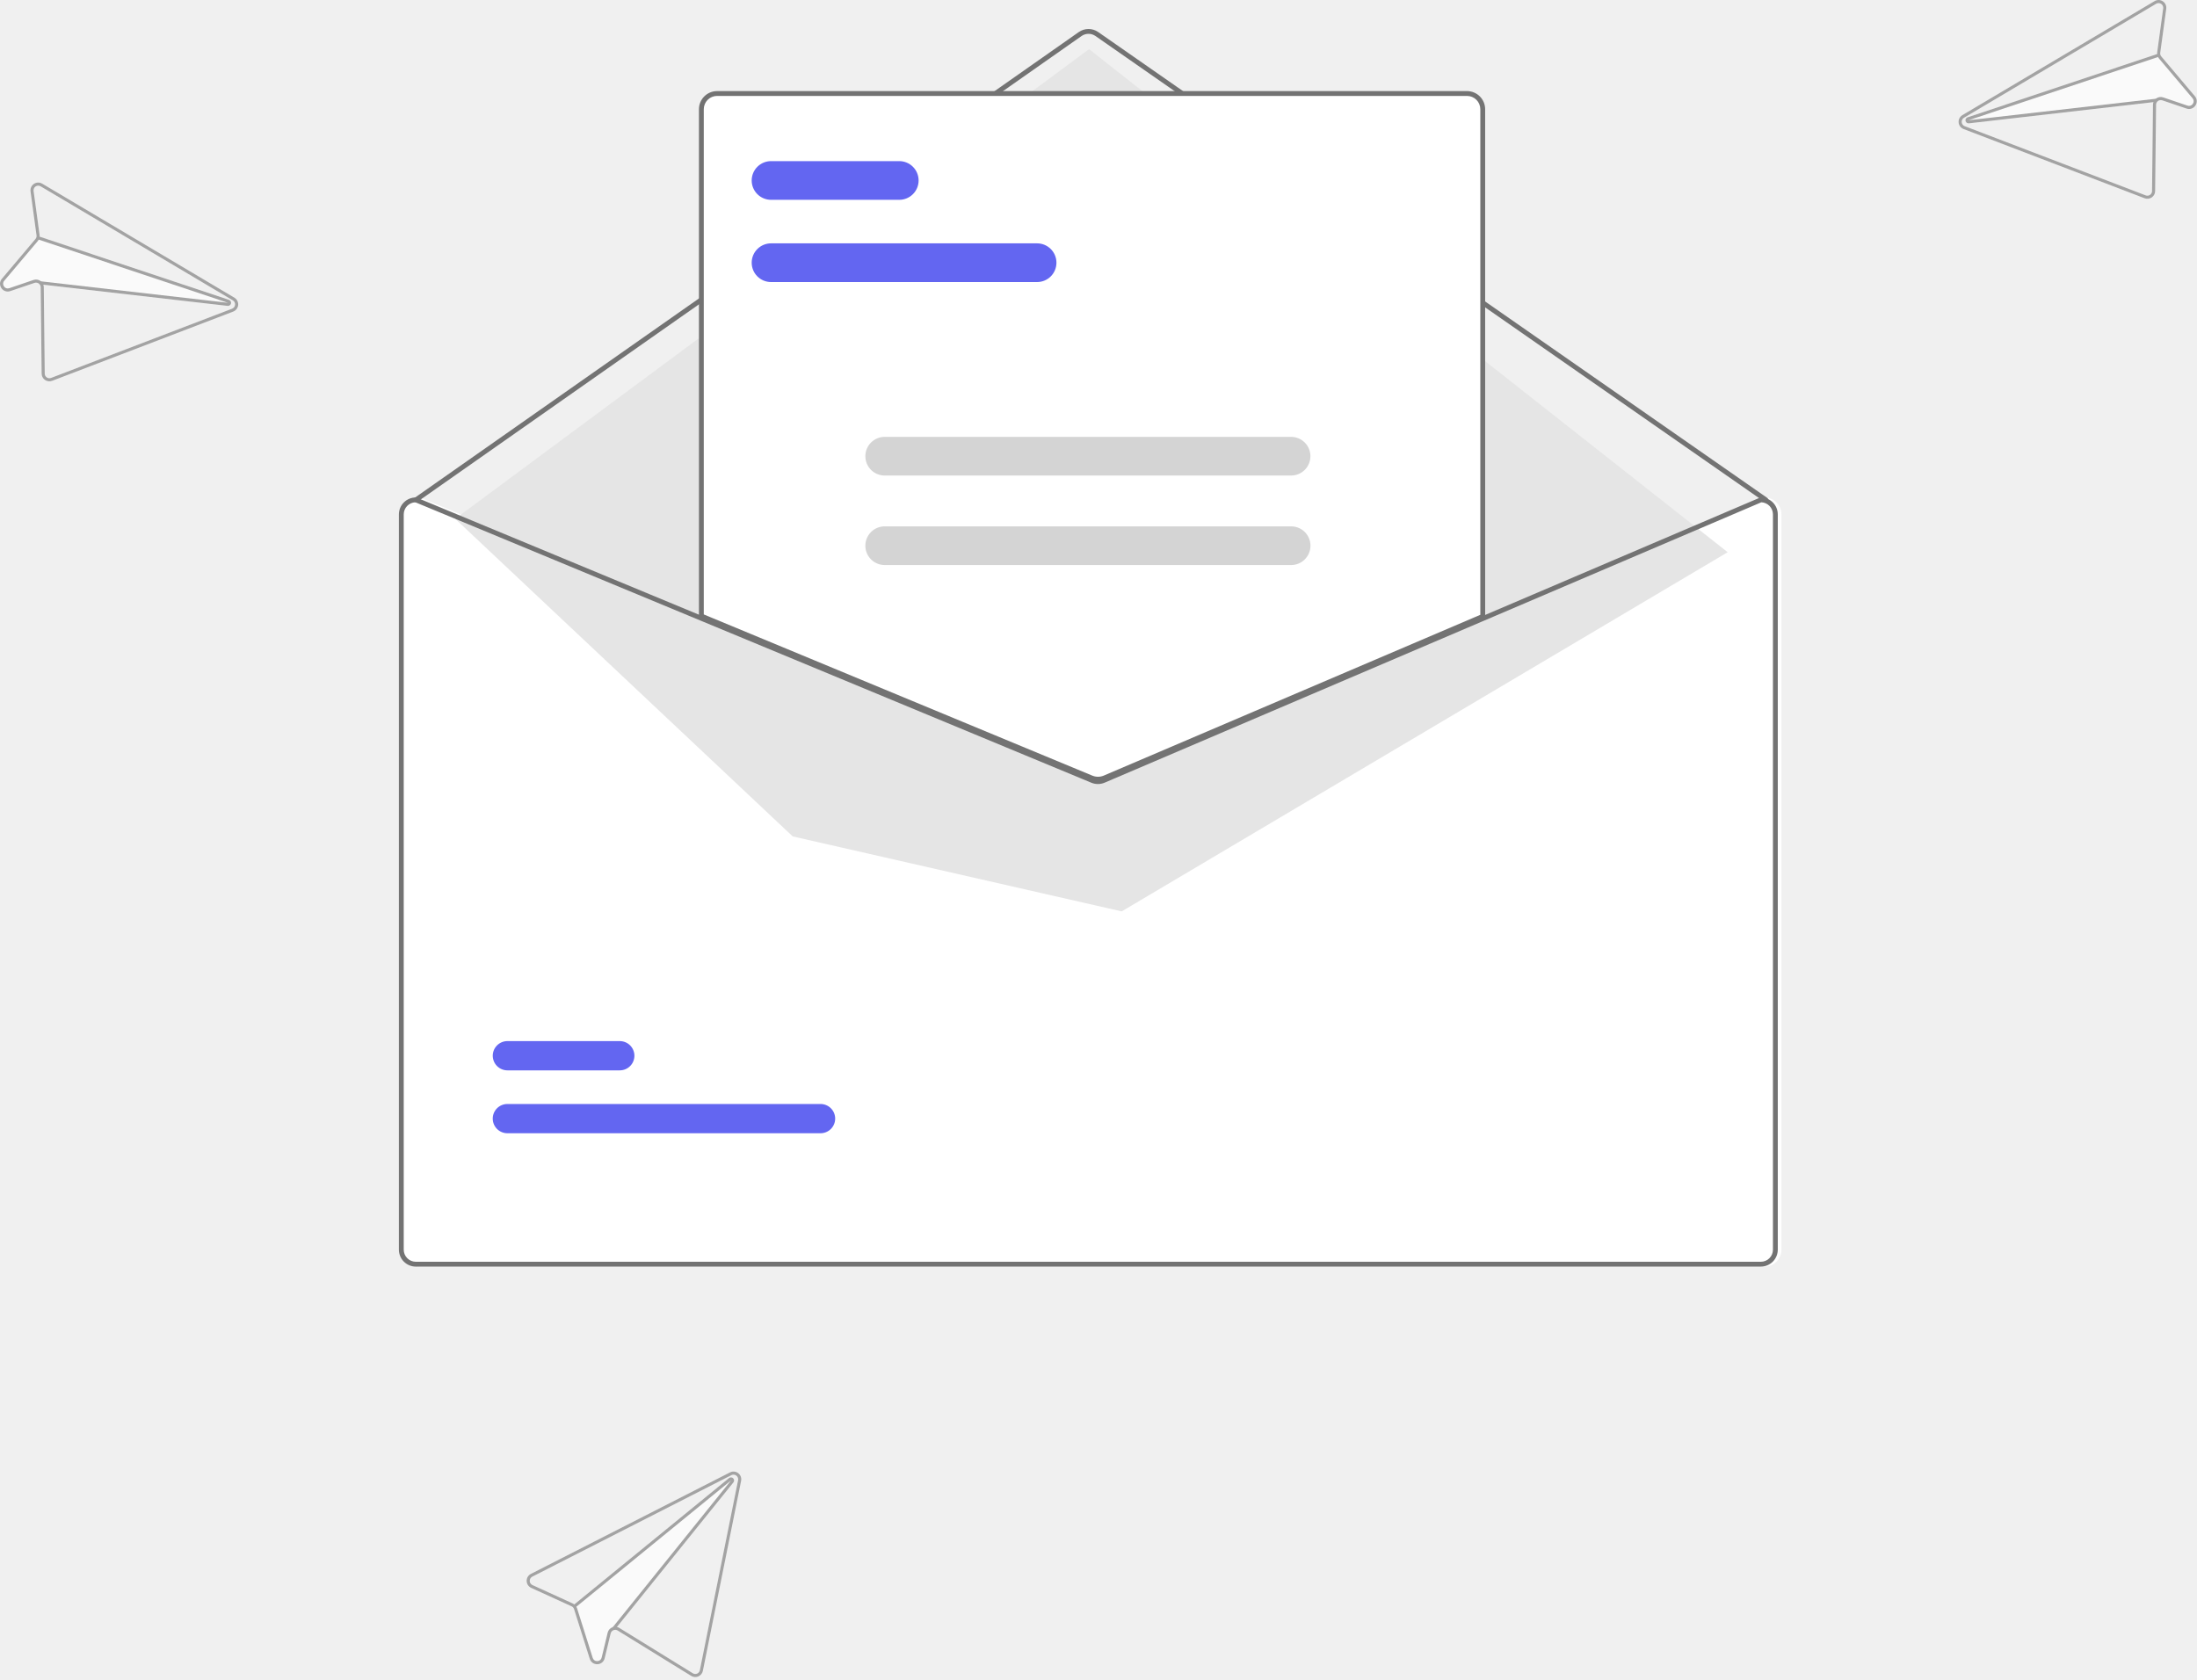
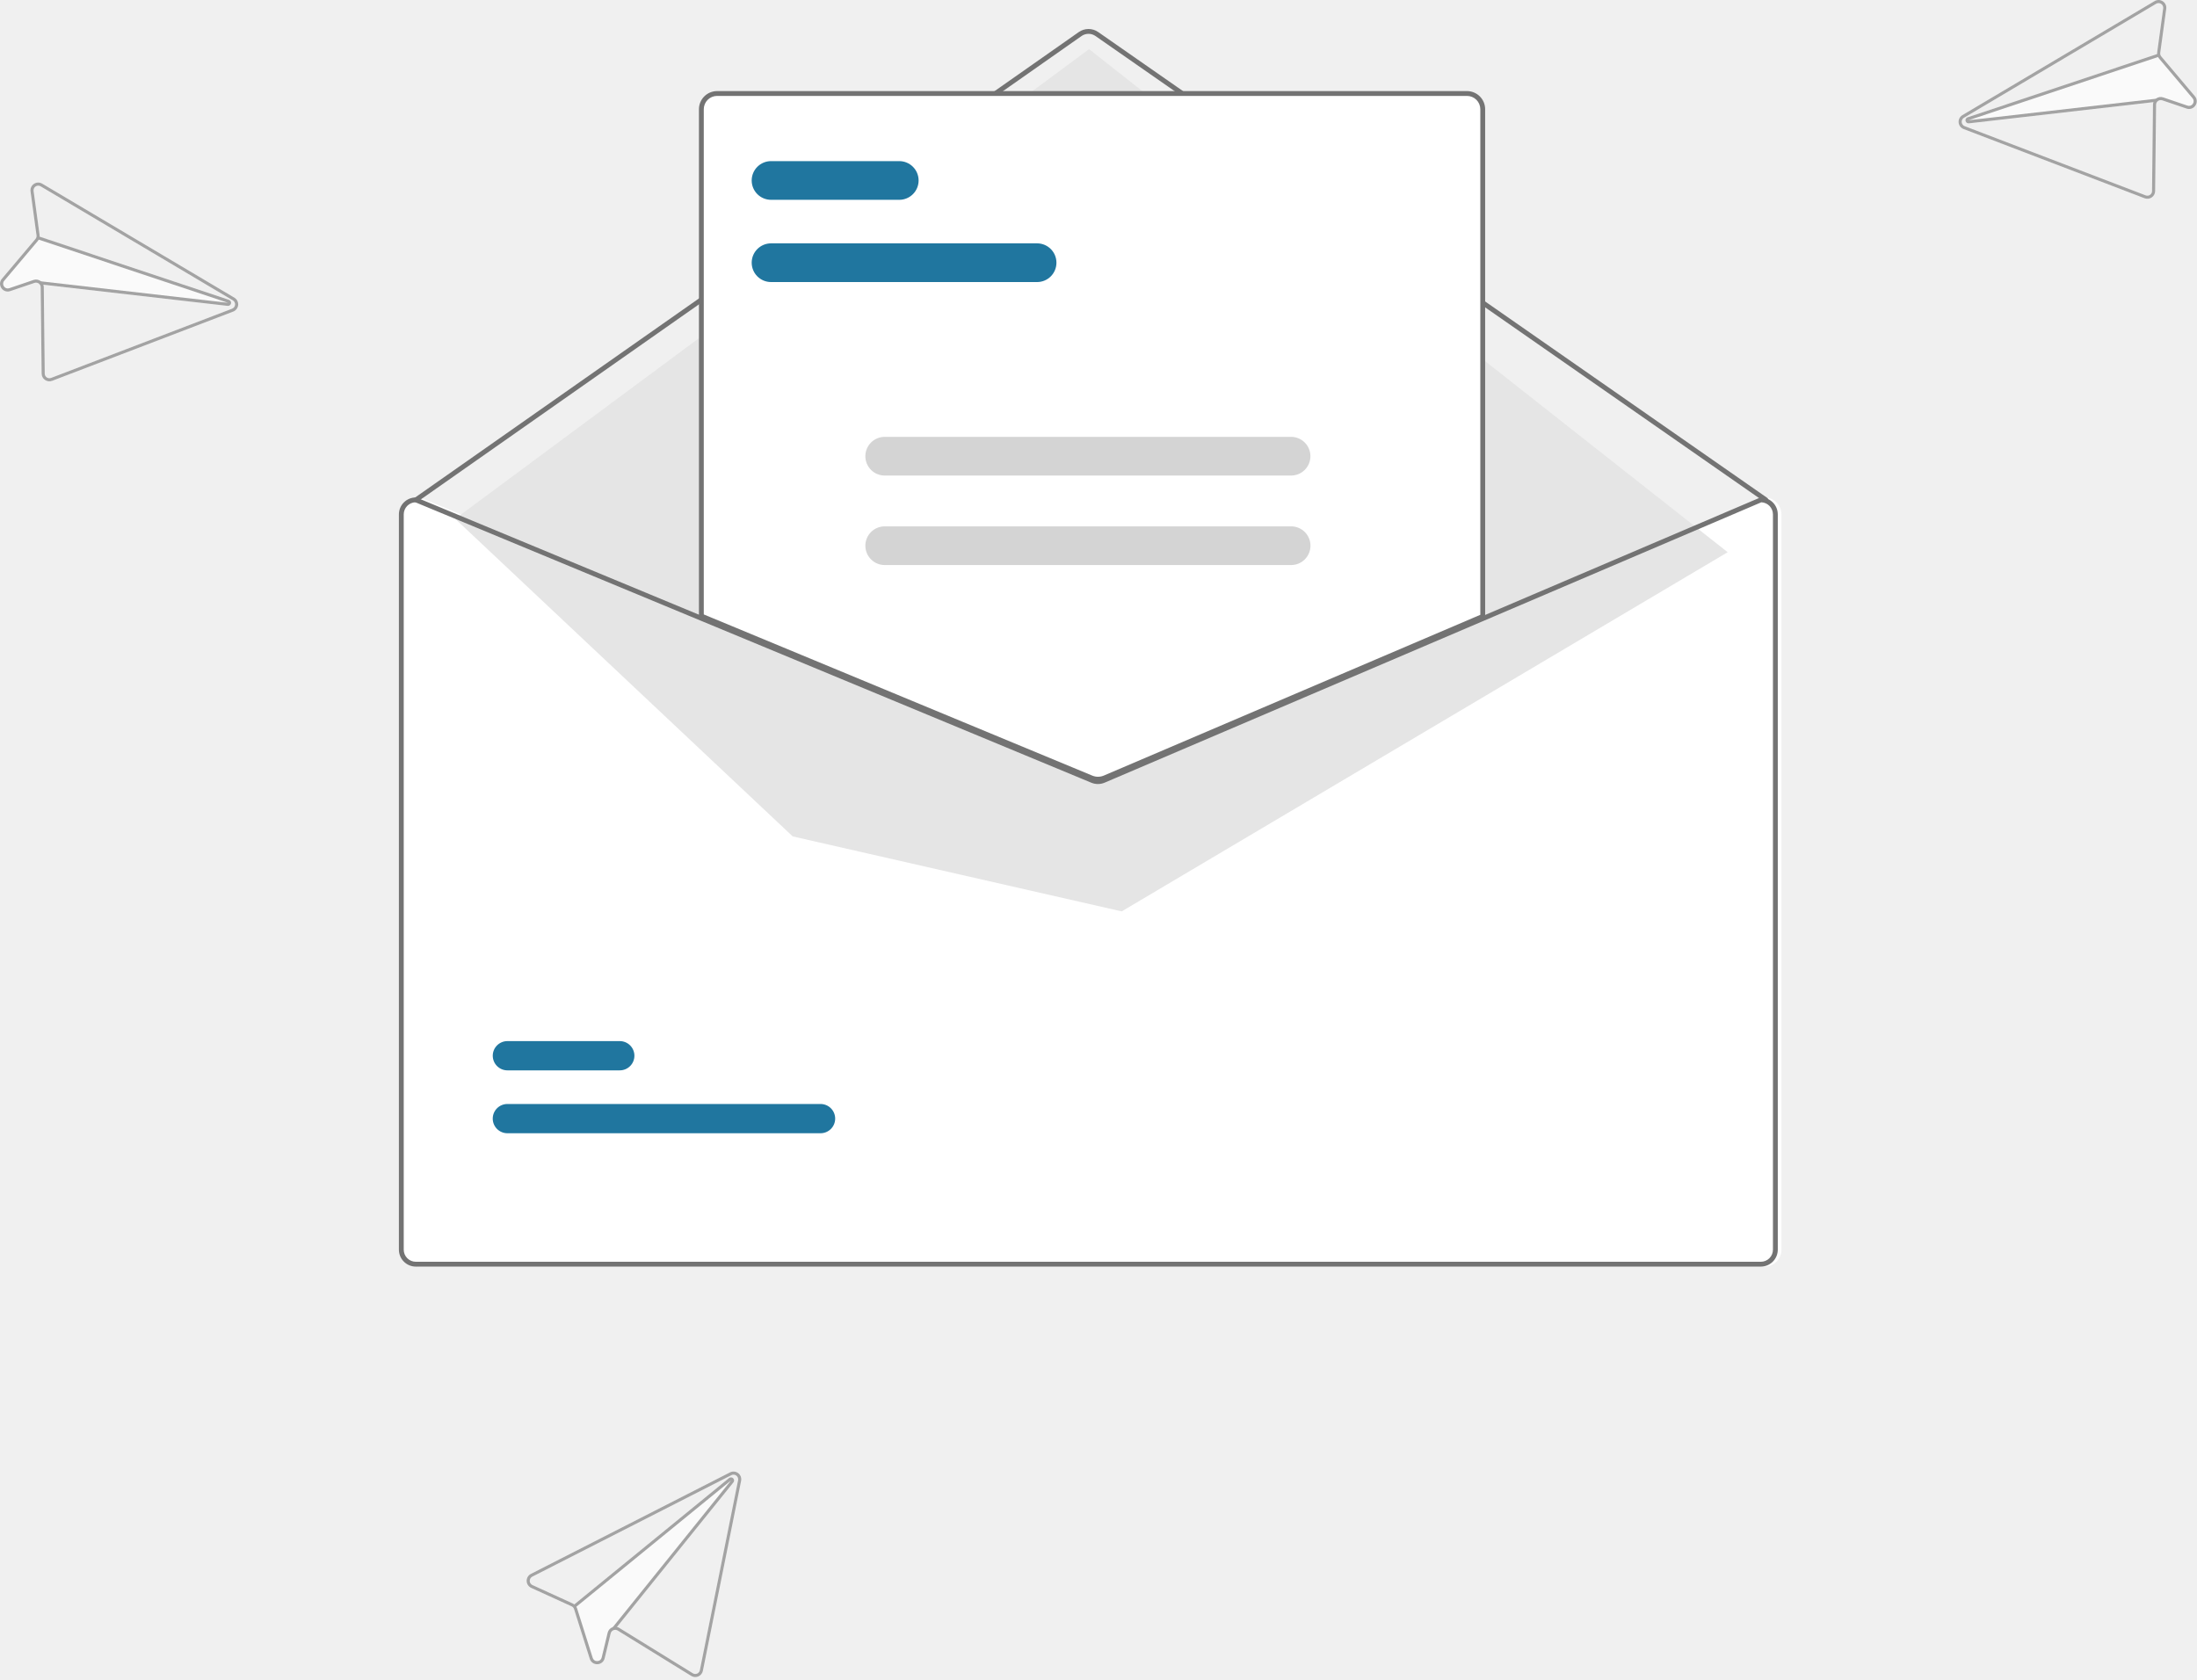
<svg xmlns="http://www.w3.org/2000/svg" width="225" height="172" viewBox="0 0 225 172" fill="none">
  <path d="M180.708 50.953H180.659L152.217 63.097L113.304 79.714C113.152 79.778 112.989 79.811 112.824 79.812C112.659 79.813 112.495 79.781 112.342 79.719L72.195 63.062L43.055 50.972L43.01 50.953H42.961C42.501 50.953 42.06 51.136 41.735 51.461C41.41 51.786 41.227 52.227 41.227 52.687V128.002C41.227 128.462 41.41 128.903 41.735 129.228C42.06 129.553 42.501 129.736 42.961 129.736H180.708C181.168 129.736 181.609 129.553 181.934 129.228C182.259 128.903 182.442 128.462 182.443 128.002V52.687C182.442 52.227 182.259 51.786 181.934 51.461C181.609 51.136 181.168 50.953 180.708 50.953Z" fill="white" />
  <path d="M180.843 51.448C180.793 51.448 180.743 51.432 180.702 51.403L112.185 3.686C111.977 3.542 111.729 3.464 111.475 3.465C111.222 3.465 110.974 3.543 110.766 3.689L42.743 51.403C42.689 51.44 42.623 51.455 42.558 51.443C42.493 51.432 42.436 51.395 42.398 51.342C42.361 51.288 42.346 51.222 42.357 51.157C42.368 51.092 42.405 51.035 42.458 50.997L110.482 3.283C110.773 3.08 111.119 2.97 111.474 2.97C111.83 2.969 112.177 3.077 112.468 3.28L180.985 50.996C181.028 51.027 181.061 51.07 181.078 51.12C181.095 51.17 181.096 51.224 181.08 51.274C181.064 51.325 181.033 51.368 180.99 51.4C180.948 51.431 180.896 51.448 180.843 51.448Z" fill="#737373" />
  <path d="M46.619 53.139L111.532 5.031L176.937 56.562L114.876 93.352L81.183 85.672L46.619 53.139Z" fill="#E5E5E5" />
-   <path d="M84.032 116.076H51.963C51.566 116.077 51.185 115.919 50.903 115.639C50.622 115.358 50.464 114.977 50.463 114.58C50.462 114.183 50.62 113.801 50.9 113.52C51.181 113.239 51.562 113.08 51.959 113.08H84.032C84.429 113.079 84.811 113.236 85.092 113.517C85.373 113.797 85.532 114.178 85.532 114.576C85.533 114.973 85.376 115.354 85.095 115.636C84.814 115.917 84.434 116.075 84.036 116.076H84.032Z" fill="#6366F1" />
-   <path d="M63.47 109.635H51.964C51.567 109.635 51.186 109.478 50.905 109.197C50.624 108.916 50.465 108.536 50.465 108.139C50.464 107.741 50.621 107.36 50.902 107.079C51.182 106.798 51.563 106.639 51.96 106.638H63.47C63.666 106.638 63.861 106.676 64.043 106.751C64.225 106.826 64.391 106.936 64.53 107.075C64.67 107.214 64.781 107.379 64.856 107.561C64.932 107.742 64.971 107.937 64.971 108.134C64.972 108.331 64.933 108.526 64.858 108.708C64.783 108.89 64.673 109.055 64.534 109.195C64.394 109.334 64.229 109.445 64.048 109.52C63.866 109.596 63.671 109.634 63.474 109.635H63.47Z" fill="#6366F1" />
+   <path d="M84.032 116.076H51.963C51.566 116.077 51.185 115.919 50.903 115.639C50.622 115.358 50.464 114.977 50.463 114.58C50.462 114.183 50.62 113.801 50.9 113.52C51.181 113.239 51.562 113.08 51.959 113.08H84.032C84.429 113.079 84.811 113.236 85.092 113.517C85.373 113.797 85.532 114.178 85.532 114.576C85.533 114.973 85.376 115.354 85.095 115.636C84.814 115.917 84.434 116.075 84.036 116.076H84.032Z" fill="#20769F" />
+   <path d="M63.47 109.635H51.964C51.567 109.635 51.186 109.478 50.905 109.197C50.624 108.916 50.465 108.536 50.465 108.139C50.464 107.741 50.621 107.36 50.902 107.079C51.182 106.798 51.563 106.639 51.96 106.638H63.47C63.666 106.638 63.861 106.676 64.043 106.751C64.225 106.826 64.391 106.936 64.53 107.075C64.67 107.214 64.781 107.379 64.856 107.561C64.932 107.742 64.971 107.937 64.971 108.134C64.972 108.331 64.933 108.526 64.858 108.708C64.783 108.89 64.673 109.055 64.534 109.195C64.394 109.334 64.229 109.445 64.048 109.52C63.866 109.596 63.671 109.634 63.474 109.635H63.47Z" fill="#20769F" />
  <path d="M112.457 79.936C112.214 79.936 111.972 79.888 111.747 79.796L71.713 63.185V11.189C71.713 10.729 71.896 10.289 72.221 9.964C72.546 9.639 72.987 9.456 73.447 9.455H150.249C150.709 9.456 151.149 9.639 151.475 9.964C151.8 10.289 151.983 10.729 151.983 11.189V63.221L151.908 63.254L113.19 79.788C112.958 79.885 112.709 79.936 112.457 79.936Z" fill="white" />
  <path d="M112.449 80.057C112.189 80.057 111.931 80.007 111.69 79.909L71.58 63.266V11.187C71.581 10.695 71.777 10.222 72.125 9.874C72.473 9.526 72.946 9.33 73.438 9.329H150.24C150.733 9.33 151.205 9.526 151.553 9.874C151.902 10.222 152.097 10.695 152.098 11.187V63.301L113.229 79.9C112.982 80.004 112.717 80.057 112.449 80.057ZM72.076 62.935L111.879 79.451C112.251 79.601 112.666 79.599 113.036 79.444L151.603 62.974V11.187C151.602 10.826 151.458 10.48 151.203 10.224C150.948 9.969 150.601 9.825 150.24 9.825H73.438C73.077 9.825 72.731 9.969 72.475 10.224C72.22 10.48 72.076 10.826 72.076 11.187L72.076 62.935Z" fill="#737373" />
  <path d="M180.333 50.953H180.284L151.842 63.097L112.929 79.714C112.777 79.778 112.614 79.811 112.449 79.812C112.284 79.813 112.12 79.781 111.967 79.719L71.82 63.062L42.68 50.972L42.635 50.953H42.586C42.126 50.953 41.685 51.136 41.36 51.461C41.035 51.786 40.852 52.227 40.852 52.687V128.002C40.852 128.462 41.035 128.903 41.36 129.228C41.685 129.553 42.126 129.736 42.586 129.736H180.333C180.793 129.736 181.234 129.553 181.559 129.228C181.884 128.903 182.067 128.462 182.068 128.002V52.687C182.067 52.227 181.884 51.786 181.559 51.461C181.234 51.136 180.793 50.953 180.333 50.953ZM181.572 128.002C181.572 128.331 181.441 128.646 181.209 128.878C180.977 129.11 180.662 129.241 180.333 129.241H42.586C42.257 129.241 41.942 129.11 41.71 128.878C41.478 128.646 41.347 128.331 41.347 128.002V52.687C41.347 52.367 41.472 52.059 41.694 51.828C41.916 51.597 42.219 51.461 42.539 51.448L71.82 63.598L111.777 80.177C112.209 80.353 112.694 80.35 113.124 80.169L151.842 63.635L180.383 51.448C180.702 51.462 181.004 51.598 181.226 51.829C181.447 52.06 181.571 52.367 181.572 52.687V128.002Z" fill="#737373" />
-   <path d="M106.214 28.89H78.962C78.436 28.89 77.933 28.68 77.562 28.309C77.191 27.937 76.982 27.433 76.982 26.908C76.982 26.383 77.191 25.879 77.562 25.508C77.933 25.136 78.436 24.927 78.962 24.926H106.214C106.739 24.927 107.242 25.136 107.613 25.508C107.985 25.879 108.193 26.383 108.193 26.908C108.193 27.433 107.985 27.937 107.613 28.309C107.242 28.68 106.739 28.89 106.214 28.89Z" fill="#6366F1" />
-   <path d="M92.095 20.467H78.964C78.439 20.467 77.935 20.258 77.563 19.887C77.191 19.515 76.982 19.011 76.982 18.485C76.982 17.959 77.191 17.455 77.563 17.084C77.935 16.712 78.439 16.503 78.964 16.503H92.095C92.621 16.503 93.125 16.712 93.496 17.084C93.868 17.455 94.077 17.959 94.077 18.485C94.077 19.011 93.868 19.515 93.496 19.887C93.125 20.258 92.621 20.467 92.095 20.467Z" fill="#6366F1" />
+   <path d="M106.214 28.89H78.962C78.436 28.89 77.933 28.68 77.562 28.309C77.191 27.937 76.982 27.433 76.982 26.908C76.982 26.383 77.191 25.879 77.562 25.508C77.933 25.136 78.436 24.927 78.962 24.926H106.214C106.739 24.927 107.242 25.136 107.613 25.508C107.985 25.879 108.193 26.383 108.193 26.908C108.193 27.433 107.985 27.937 107.613 28.309C107.242 28.68 106.739 28.89 106.214 28.89Z" fill="#20769F" />
+   <path d="M92.095 20.467H78.964C78.439 20.467 77.935 20.258 77.563 19.887C77.191 19.515 76.982 19.011 76.982 18.485C76.982 17.959 77.191 17.455 77.563 17.084C77.935 16.712 78.439 16.503 78.964 16.503H92.095C92.621 16.503 93.125 16.712 93.496 17.084C93.868 17.455 94.077 17.959 94.077 18.485C94.077 19.011 93.868 19.515 93.496 19.887C93.125 20.258 92.621 20.467 92.095 20.467Z" fill="#20769F" />
  <path d="M132.224 48.71H90.602C90.077 48.709 89.574 48.5 89.203 48.129C88.832 47.757 88.623 47.253 88.623 46.728C88.623 46.203 88.832 45.699 89.203 45.328C89.574 44.956 90.077 44.747 90.602 44.746H132.224C132.749 44.747 133.252 44.956 133.623 45.328C133.995 45.699 134.203 46.203 134.203 46.728C134.203 47.253 133.995 47.757 133.623 48.129C133.252 48.5 132.749 48.709 132.224 48.71Z" fill="#D4D4D4" />
  <path d="M132.227 57.877H90.605C90.079 57.877 89.575 57.669 89.204 57.297C88.832 56.925 88.623 56.421 88.623 55.896C88.623 55.37 88.832 54.866 89.204 54.494C89.575 54.122 90.079 53.914 90.605 53.914H132.227C132.752 53.914 133.256 54.122 133.628 54.494C134 54.866 134.209 55.37 134.209 55.896C134.209 56.421 134 56.925 133.628 57.297C133.256 57.669 132.752 57.877 132.227 57.877Z" fill="#D4D4D4" />
  <path d="M4.319 18.809C4.19 18.733 4.043 18.695 3.893 18.698C3.744 18.702 3.599 18.748 3.474 18.831C3.35 18.914 3.251 19.03 3.189 19.166C3.128 19.302 3.106 19.453 3.126 19.601L3.74 24.106C3.749 24.172 3.744 24.24 3.727 24.304C3.708 24.368 3.676 24.427 3.633 24.478L0.193 28.553C0.078 28.684 0.01 28.85 0.001 29.024C-0.008 29.199 0.042 29.371 0.142 29.513L0.146 29.518C0.242 29.663 0.384 29.77 0.548 29.825C0.713 29.879 0.891 29.876 1.054 29.818L3.538 28.974C3.62 28.947 3.709 28.943 3.793 28.962C3.878 28.981 3.956 29.023 4.018 29.083C4.065 29.126 4.103 29.178 4.128 29.237C4.154 29.296 4.167 29.359 4.167 29.422L4.264 38.274C4.265 38.402 4.297 38.528 4.358 38.641C4.418 38.754 4.505 38.85 4.612 38.922C4.717 38.993 4.839 39.038 4.966 39.053C5.093 39.068 5.221 39.052 5.341 39.007L23.883 31.916C24.022 31.862 24.144 31.771 24.234 31.651C24.325 31.532 24.379 31.39 24.392 31.241C24.404 31.091 24.375 30.942 24.306 30.809C24.238 30.676 24.133 30.565 24.005 30.489L23.752 30.339L4.319 18.809ZM3.44 19.558C3.428 19.469 3.442 19.378 3.479 19.297C3.516 19.215 3.575 19.145 3.65 19.096C3.725 19.046 3.812 19.019 3.902 19.017C3.991 19.014 4.08 19.038 4.157 19.083L23.584 30.61L23.843 30.763C23.919 30.809 23.982 30.875 24.023 30.955C24.064 31.035 24.081 31.124 24.073 31.213C24.066 31.303 24.034 31.388 23.98 31.46C23.926 31.531 23.853 31.586 23.77 31.619L5.228 38.71C5.156 38.737 5.079 38.747 5.003 38.738C4.927 38.729 4.854 38.702 4.79 38.658C4.727 38.615 4.675 38.557 4.638 38.49C4.602 38.422 4.583 38.347 4.582 38.27L4.485 29.419C4.485 29.331 4.47 29.244 4.44 29.162L23.318 31.331C23.391 31.34 23.466 31.323 23.528 31.283C23.591 31.243 23.638 31.183 23.66 31.112C23.683 31.041 23.68 30.965 23.652 30.896C23.625 30.828 23.574 30.77 23.509 30.735C23.493 30.726 23.476 30.719 23.459 30.714L4.06 24.238C4.065 24.18 4.063 24.121 4.054 24.062L3.44 19.558Z" fill="#FAFAFA" />
  <path d="M4.319 18.809C4.19 18.733 4.043 18.695 3.893 18.698C3.744 18.702 3.599 18.748 3.474 18.831C3.35 18.914 3.251 19.03 3.189 19.166C3.128 19.302 3.106 19.453 3.126 19.601L3.74 24.106C3.749 24.172 3.744 24.24 3.727 24.304C3.708 24.368 3.676 24.427 3.633 24.478L0.193 28.553C0.078 28.684 0.01 28.85 0.001 29.024C-0.008 29.199 0.042 29.371 0.142 29.513L0.146 29.518C0.242 29.663 0.384 29.77 0.548 29.825C0.713 29.879 0.891 29.876 1.054 29.818L3.538 28.974C3.62 28.947 3.709 28.943 3.793 28.962C3.878 28.981 3.956 29.023 4.018 29.083C4.065 29.126 4.103 29.178 4.128 29.237C4.154 29.296 4.167 29.359 4.167 29.422L4.264 38.274C4.265 38.402 4.297 38.528 4.358 38.641C4.418 38.754 4.505 38.85 4.612 38.922C4.717 38.993 4.839 39.038 4.966 39.053C5.093 39.068 5.221 39.052 5.341 39.007L23.883 31.916C24.022 31.862 24.144 31.771 24.234 31.651C24.325 31.532 24.379 31.39 24.392 31.241C24.404 31.091 24.375 30.942 24.306 30.809C24.238 30.676 24.133 30.565 24.005 30.489L23.752 30.339L4.319 18.809ZM3.44 19.558C3.428 19.469 3.442 19.378 3.479 19.297C3.516 19.215 3.575 19.145 3.65 19.096C3.725 19.046 3.812 19.019 3.902 19.017C3.991 19.014 4.08 19.038 4.157 19.083L23.584 30.61L23.843 30.763C23.919 30.809 23.982 30.875 24.023 30.955C24.064 31.035 24.081 31.124 24.073 31.213C24.066 31.303 24.034 31.388 23.98 31.46C23.926 31.531 23.853 31.586 23.77 31.619L5.228 38.71C5.156 38.737 5.079 38.747 5.003 38.738C4.927 38.729 4.854 38.702 4.79 38.658C4.727 38.615 4.675 38.557 4.638 38.49C4.602 38.422 4.583 38.347 4.582 38.27L4.485 29.419C4.485 29.331 4.47 29.244 4.44 29.162C4.399 29.043 4.329 28.936 4.237 28.851C4.224 28.838 4.21 28.826 4.196 28.815L4.195 28.813C4.091 28.727 3.967 28.669 3.834 28.645C3.701 28.621 3.564 28.631 3.436 28.674L0.951 29.518C0.853 29.554 0.746 29.555 0.647 29.522C0.548 29.489 0.463 29.424 0.406 29.337L0.404 29.334C0.343 29.249 0.313 29.145 0.319 29.041C0.324 28.936 0.365 28.836 0.435 28.758L3.875 24.683C3.912 24.64 3.944 24.594 3.97 24.544L3.971 24.543C3.997 24.495 4.017 24.445 4.032 24.393C4.047 24.343 4.056 24.291 4.06 24.238C4.065 24.18 4.063 24.121 4.054 24.062L3.44 19.558Z" fill="#A3A3A3" />
  <path d="M4.051 24.238L23.45 30.713C23.467 30.719 23.483 30.726 23.499 30.735C23.564 30.77 23.615 30.827 23.643 30.896C23.671 30.965 23.674 31.041 23.651 31.112C23.628 31.183 23.582 31.243 23.519 31.283C23.457 31.323 23.382 31.34 23.308 31.331L4.431 29.162L4.098 29.124L4.135 28.808L4.186 28.813L4.187 28.815L23.345 31.014L3.962 24.543L3.961 24.544L3.877 24.515L3.978 24.213L4.051 24.238Z" fill="#A3A3A3" />
  <path d="M220.658 0.111L201.225 11.641L200.972 11.79C200.843 11.867 200.739 11.978 200.67 12.111C200.602 12.244 200.572 12.393 200.585 12.542C200.598 12.691 200.652 12.834 200.742 12.953C200.832 13.073 200.954 13.164 201.094 13.217L219.636 20.309C219.756 20.354 219.884 20.37 220.011 20.355C220.138 20.34 220.259 20.295 220.365 20.224C220.471 20.152 220.559 20.055 220.619 19.943C220.68 19.83 220.712 19.704 220.713 19.576L220.81 10.724C220.81 10.66 220.823 10.597 220.849 10.539C220.874 10.48 220.911 10.428 220.958 10.384C221.021 10.324 221.099 10.283 221.183 10.264C221.268 10.245 221.356 10.249 221.439 10.276L223.923 11.119C224.086 11.178 224.264 11.181 224.429 11.126C224.593 11.072 224.735 10.964 224.831 10.82L224.835 10.815C224.935 10.672 224.985 10.5 224.976 10.326C224.966 10.152 224.899 9.986 224.784 9.855L221.344 5.78C221.301 5.729 221.269 5.67 221.25 5.606C221.232 5.541 221.228 5.474 221.236 5.408L221.85 0.903C221.871 0.755 221.849 0.604 221.787 0.468C221.726 0.332 221.627 0.215 221.502 0.133C221.378 0.05 221.233 0.004 221.083 0C220.934 -0.004 220.786 0.035 220.658 0.111ZM221.537 0.859L220.922 5.364C220.914 5.422 220.912 5.481 220.917 5.54L201.518 12.015C201.501 12.021 201.484 12.028 201.468 12.037C201.403 12.072 201.352 12.129 201.324 12.198C201.297 12.267 201.294 12.343 201.317 12.414C201.339 12.485 201.386 12.545 201.448 12.585C201.511 12.625 201.585 12.642 201.659 12.633L220.536 10.464C220.507 10.546 220.492 10.633 220.492 10.721L220.395 19.572C220.394 19.649 220.375 19.724 220.338 19.792C220.302 19.859 220.25 19.917 220.186 19.96C220.123 20.003 220.05 20.031 219.974 20.04C219.898 20.049 219.82 20.039 219.749 20.012L201.207 12.921C201.123 12.888 201.051 12.833 200.997 12.761C200.943 12.69 200.911 12.604 200.903 12.515C200.896 12.426 200.913 12.337 200.954 12.257C200.995 12.177 201.057 12.111 201.134 12.065L201.393 11.911L220.82 0.385C220.897 0.339 220.985 0.316 221.075 0.318C221.165 0.321 221.252 0.348 221.327 0.398C221.402 0.447 221.461 0.517 221.498 0.598C221.535 0.68 221.549 0.771 221.537 0.859Z" fill="#FAFAFA" />
  <path d="M220.658 0.111L201.225 11.641L200.972 11.79C200.843 11.867 200.739 11.978 200.67 12.111C200.602 12.244 200.572 12.393 200.585 12.542C200.598 12.691 200.652 12.834 200.742 12.953C200.832 13.073 200.954 13.164 201.094 13.217L219.636 20.309C219.756 20.354 219.884 20.37 220.011 20.355C220.138 20.34 220.259 20.295 220.365 20.224C220.471 20.152 220.559 20.055 220.619 19.943C220.68 19.83 220.712 19.704 220.713 19.576L220.81 10.724C220.81 10.66 220.823 10.597 220.849 10.539C220.874 10.48 220.911 10.428 220.958 10.384C221.021 10.324 221.099 10.283 221.183 10.264C221.268 10.245 221.356 10.249 221.439 10.276L223.923 11.119C224.086 11.178 224.264 11.181 224.429 11.126C224.593 11.072 224.735 10.964 224.831 10.82L224.835 10.815C224.935 10.672 224.985 10.5 224.976 10.326C224.966 10.152 224.899 9.986 224.784 9.855L221.344 5.78C221.301 5.729 221.269 5.67 221.25 5.606C221.232 5.541 221.228 5.474 221.236 5.408L221.85 0.903C221.871 0.755 221.849 0.604 221.787 0.468C221.726 0.332 221.627 0.215 221.502 0.133C221.378 0.05 221.233 0.004 221.083 0C220.934 -0.004 220.786 0.035 220.658 0.111ZM221.537 0.859L220.922 5.364C220.914 5.422 220.912 5.481 220.917 5.54C220.921 5.592 220.93 5.644 220.945 5.695C220.96 5.747 220.98 5.797 221.005 5.845L221.007 5.846C221.033 5.895 221.065 5.942 221.102 5.985L224.542 10.06C224.611 10.138 224.652 10.238 224.658 10.342C224.664 10.447 224.633 10.55 224.572 10.636L224.571 10.638C224.514 10.726 224.429 10.791 224.33 10.824C224.231 10.857 224.124 10.855 224.026 10.82L221.54 9.976C221.412 9.932 221.275 9.922 221.143 9.947C221.01 9.971 220.885 10.029 220.781 10.115L220.78 10.116C220.766 10.128 220.753 10.14 220.74 10.152C220.648 10.238 220.578 10.345 220.536 10.463C220.507 10.546 220.492 10.633 220.492 10.72L220.395 19.572C220.394 19.649 220.374 19.724 220.338 19.792C220.302 19.859 220.25 19.917 220.186 19.96C220.123 20.003 220.05 20.031 219.974 20.04C219.898 20.049 219.82 20.039 219.749 20.012L201.207 12.921C201.123 12.888 201.051 12.833 200.997 12.761C200.943 12.69 200.911 12.604 200.903 12.515C200.896 12.426 200.913 12.337 200.954 12.257C200.995 12.177 201.057 12.111 201.134 12.065L201.393 11.911L220.82 0.385C220.897 0.339 220.985 0.316 221.075 0.318C221.165 0.321 221.252 0.348 221.327 0.398C221.402 0.447 221.461 0.517 221.498 0.598C221.535 0.68 221.549 0.771 221.537 0.859Z" fill="#A3A3A3" />
  <path d="M220.976 5.516L221.076 5.817L220.992 5.846L220.991 5.845L201.609 12.316L220.766 10.117L220.767 10.116L220.819 10.111L220.856 10.426L220.522 10.464L201.645 12.633C201.571 12.642 201.497 12.625 201.434 12.585C201.372 12.546 201.325 12.485 201.302 12.414C201.28 12.344 201.282 12.267 201.31 12.198C201.338 12.13 201.389 12.073 201.454 12.037C201.47 12.029 201.486 12.021 201.504 12.016L220.902 5.54L220.976 5.516Z" fill="#A3A3A3" />
  <path d="M54.367 161.212C54.233 161.28 54.122 161.384 54.046 161.513C53.969 161.641 53.93 161.788 53.934 161.938C53.937 162.087 53.983 162.232 54.065 162.357C54.147 162.482 54.263 162.581 54.399 162.643L58.534 164.532C58.595 164.56 58.65 164.6 58.695 164.649C58.739 164.699 58.771 164.758 58.791 164.822L60.397 169.907C60.447 170.074 60.551 170.22 60.693 170.321C60.836 170.422 61.008 170.472 61.182 170.463L61.188 170.463C61.361 170.458 61.528 170.396 61.662 170.286C61.796 170.176 61.889 170.024 61.926 169.855L62.541 167.305C62.562 167.22 62.606 167.144 62.667 167.082C62.728 167.021 62.805 166.977 62.889 166.956C62.951 166.94 63.016 166.936 63.079 166.946C63.142 166.956 63.202 166.978 63.256 167.013L70.789 171.661C70.898 171.729 71.022 171.769 71.15 171.778C71.277 171.787 71.406 171.765 71.523 171.713C71.64 171.662 71.743 171.584 71.823 171.484C71.903 171.385 71.959 171.268 71.984 171.143L75.9 151.681C75.93 151.534 75.917 151.382 75.865 151.242C75.812 151.102 75.721 150.98 75.601 150.89C75.482 150.799 75.34 150.744 75.191 150.731C75.042 150.718 74.892 150.747 74.759 150.815L74.497 150.949L54.367 161.212ZM54.53 162.355C54.448 162.317 54.379 162.258 54.33 162.183C54.281 162.108 54.253 162.02 54.252 161.931C54.25 161.841 54.273 161.753 54.319 161.676C54.365 161.599 54.432 161.536 54.512 161.495L74.636 151.235L74.904 151.099C74.984 151.058 75.074 151.041 75.163 151.049C75.252 151.057 75.337 151.09 75.409 151.144C75.48 151.198 75.534 151.271 75.566 151.355C75.598 151.439 75.606 151.53 75.589 151.617L71.673 171.079C71.658 171.154 71.625 171.225 71.576 171.284C71.528 171.344 71.466 171.391 71.396 171.422C71.325 171.452 71.249 171.465 71.172 171.46C71.095 171.454 71.021 171.43 70.956 171.39L63.423 166.742C63.349 166.695 63.267 166.661 63.182 166.642L75.104 151.846C75.151 151.788 75.176 151.716 75.176 151.642C75.176 151.568 75.15 151.496 75.102 151.439C75.054 151.383 74.988 151.344 74.915 151.331C74.842 151.317 74.767 151.33 74.702 151.366C74.686 151.375 74.671 151.385 74.657 151.397L58.817 164.332C58.77 164.297 58.719 164.267 58.666 164.243L54.53 162.355Z" fill="#FAFAFA" />
  <path d="M54.367 161.212C54.233 161.28 54.122 161.384 54.046 161.513C53.969 161.641 53.93 161.788 53.934 161.938C53.937 162.087 53.983 162.232 54.065 162.357C54.147 162.482 54.263 162.581 54.399 162.643L58.534 164.532C58.595 164.56 58.65 164.6 58.695 164.649C58.739 164.699 58.771 164.758 58.791 164.822L60.397 169.907C60.447 170.074 60.551 170.22 60.693 170.321C60.836 170.422 61.008 170.472 61.182 170.463L61.188 170.463C61.361 170.458 61.528 170.396 61.662 170.286C61.796 170.176 61.889 170.024 61.926 169.855L62.541 167.305C62.562 167.22 62.606 167.144 62.667 167.082C62.728 167.021 62.805 166.977 62.889 166.956C62.951 166.94 63.016 166.936 63.079 166.946C63.142 166.956 63.202 166.978 63.256 167.013L70.789 171.661C70.898 171.729 71.022 171.769 71.15 171.778C71.277 171.787 71.406 171.765 71.523 171.713C71.64 171.662 71.743 171.584 71.823 171.484C71.903 171.385 71.959 171.268 71.984 171.143L75.9 151.681C75.93 151.534 75.917 151.382 75.865 151.242C75.812 151.102 75.721 150.98 75.601 150.89C75.482 150.799 75.34 150.744 75.191 150.731C75.042 150.718 74.892 150.747 74.759 150.815L74.497 150.949L54.367 161.212ZM54.53 162.355C54.448 162.317 54.379 162.258 54.33 162.183C54.281 162.108 54.253 162.02 54.252 161.931C54.25 161.841 54.273 161.753 54.319 161.676C54.365 161.599 54.432 161.536 54.512 161.495L74.636 151.235L74.904 151.099C74.984 151.058 75.074 151.041 75.163 151.049C75.252 151.057 75.337 151.09 75.409 151.144C75.48 151.198 75.534 151.271 75.566 151.355C75.598 151.439 75.606 151.53 75.589 151.617L71.673 171.079C71.658 171.154 71.625 171.225 71.576 171.284C71.528 171.344 71.466 171.391 71.396 171.422C71.325 171.452 71.249 171.465 71.172 171.46C71.095 171.454 71.021 171.43 70.956 171.39L63.423 166.742C63.349 166.695 63.267 166.661 63.182 166.642C63.059 166.614 62.932 166.616 62.81 166.648C62.793 166.652 62.775 166.657 62.758 166.663L62.757 166.663C62.628 166.705 62.513 166.779 62.421 166.878C62.33 166.978 62.265 167.099 62.233 167.23L61.618 169.782C61.596 169.884 61.54 169.975 61.459 170.041C61.378 170.107 61.278 170.144 61.173 170.145L61.17 170.145C61.066 170.151 60.962 170.122 60.877 170.061C60.791 170 60.729 169.912 60.7 169.812L59.094 164.726C59.078 164.672 59.055 164.621 59.027 164.572L59.027 164.57C59.001 164.523 58.969 164.479 58.933 164.439C58.898 164.399 58.859 164.364 58.817 164.332C58.77 164.297 58.719 164.267 58.666 164.243L54.53 162.355Z" fill="#A3A3A3" />
  <path d="M58.822 164.332L74.662 151.396C74.676 151.385 74.691 151.375 74.707 151.366C74.772 151.33 74.847 151.317 74.92 151.33C74.993 151.344 75.059 151.382 75.106 151.439C75.154 151.496 75.18 151.568 75.181 151.642C75.181 151.716 75.155 151.788 75.108 151.845L63.186 166.642L62.976 166.903L62.729 166.704L62.761 166.663L62.763 166.662L74.86 151.646L59.032 164.57L59.032 164.571L58.963 164.627L58.762 164.381L58.822 164.332Z" fill="#A3A3A3" />
</svg>
